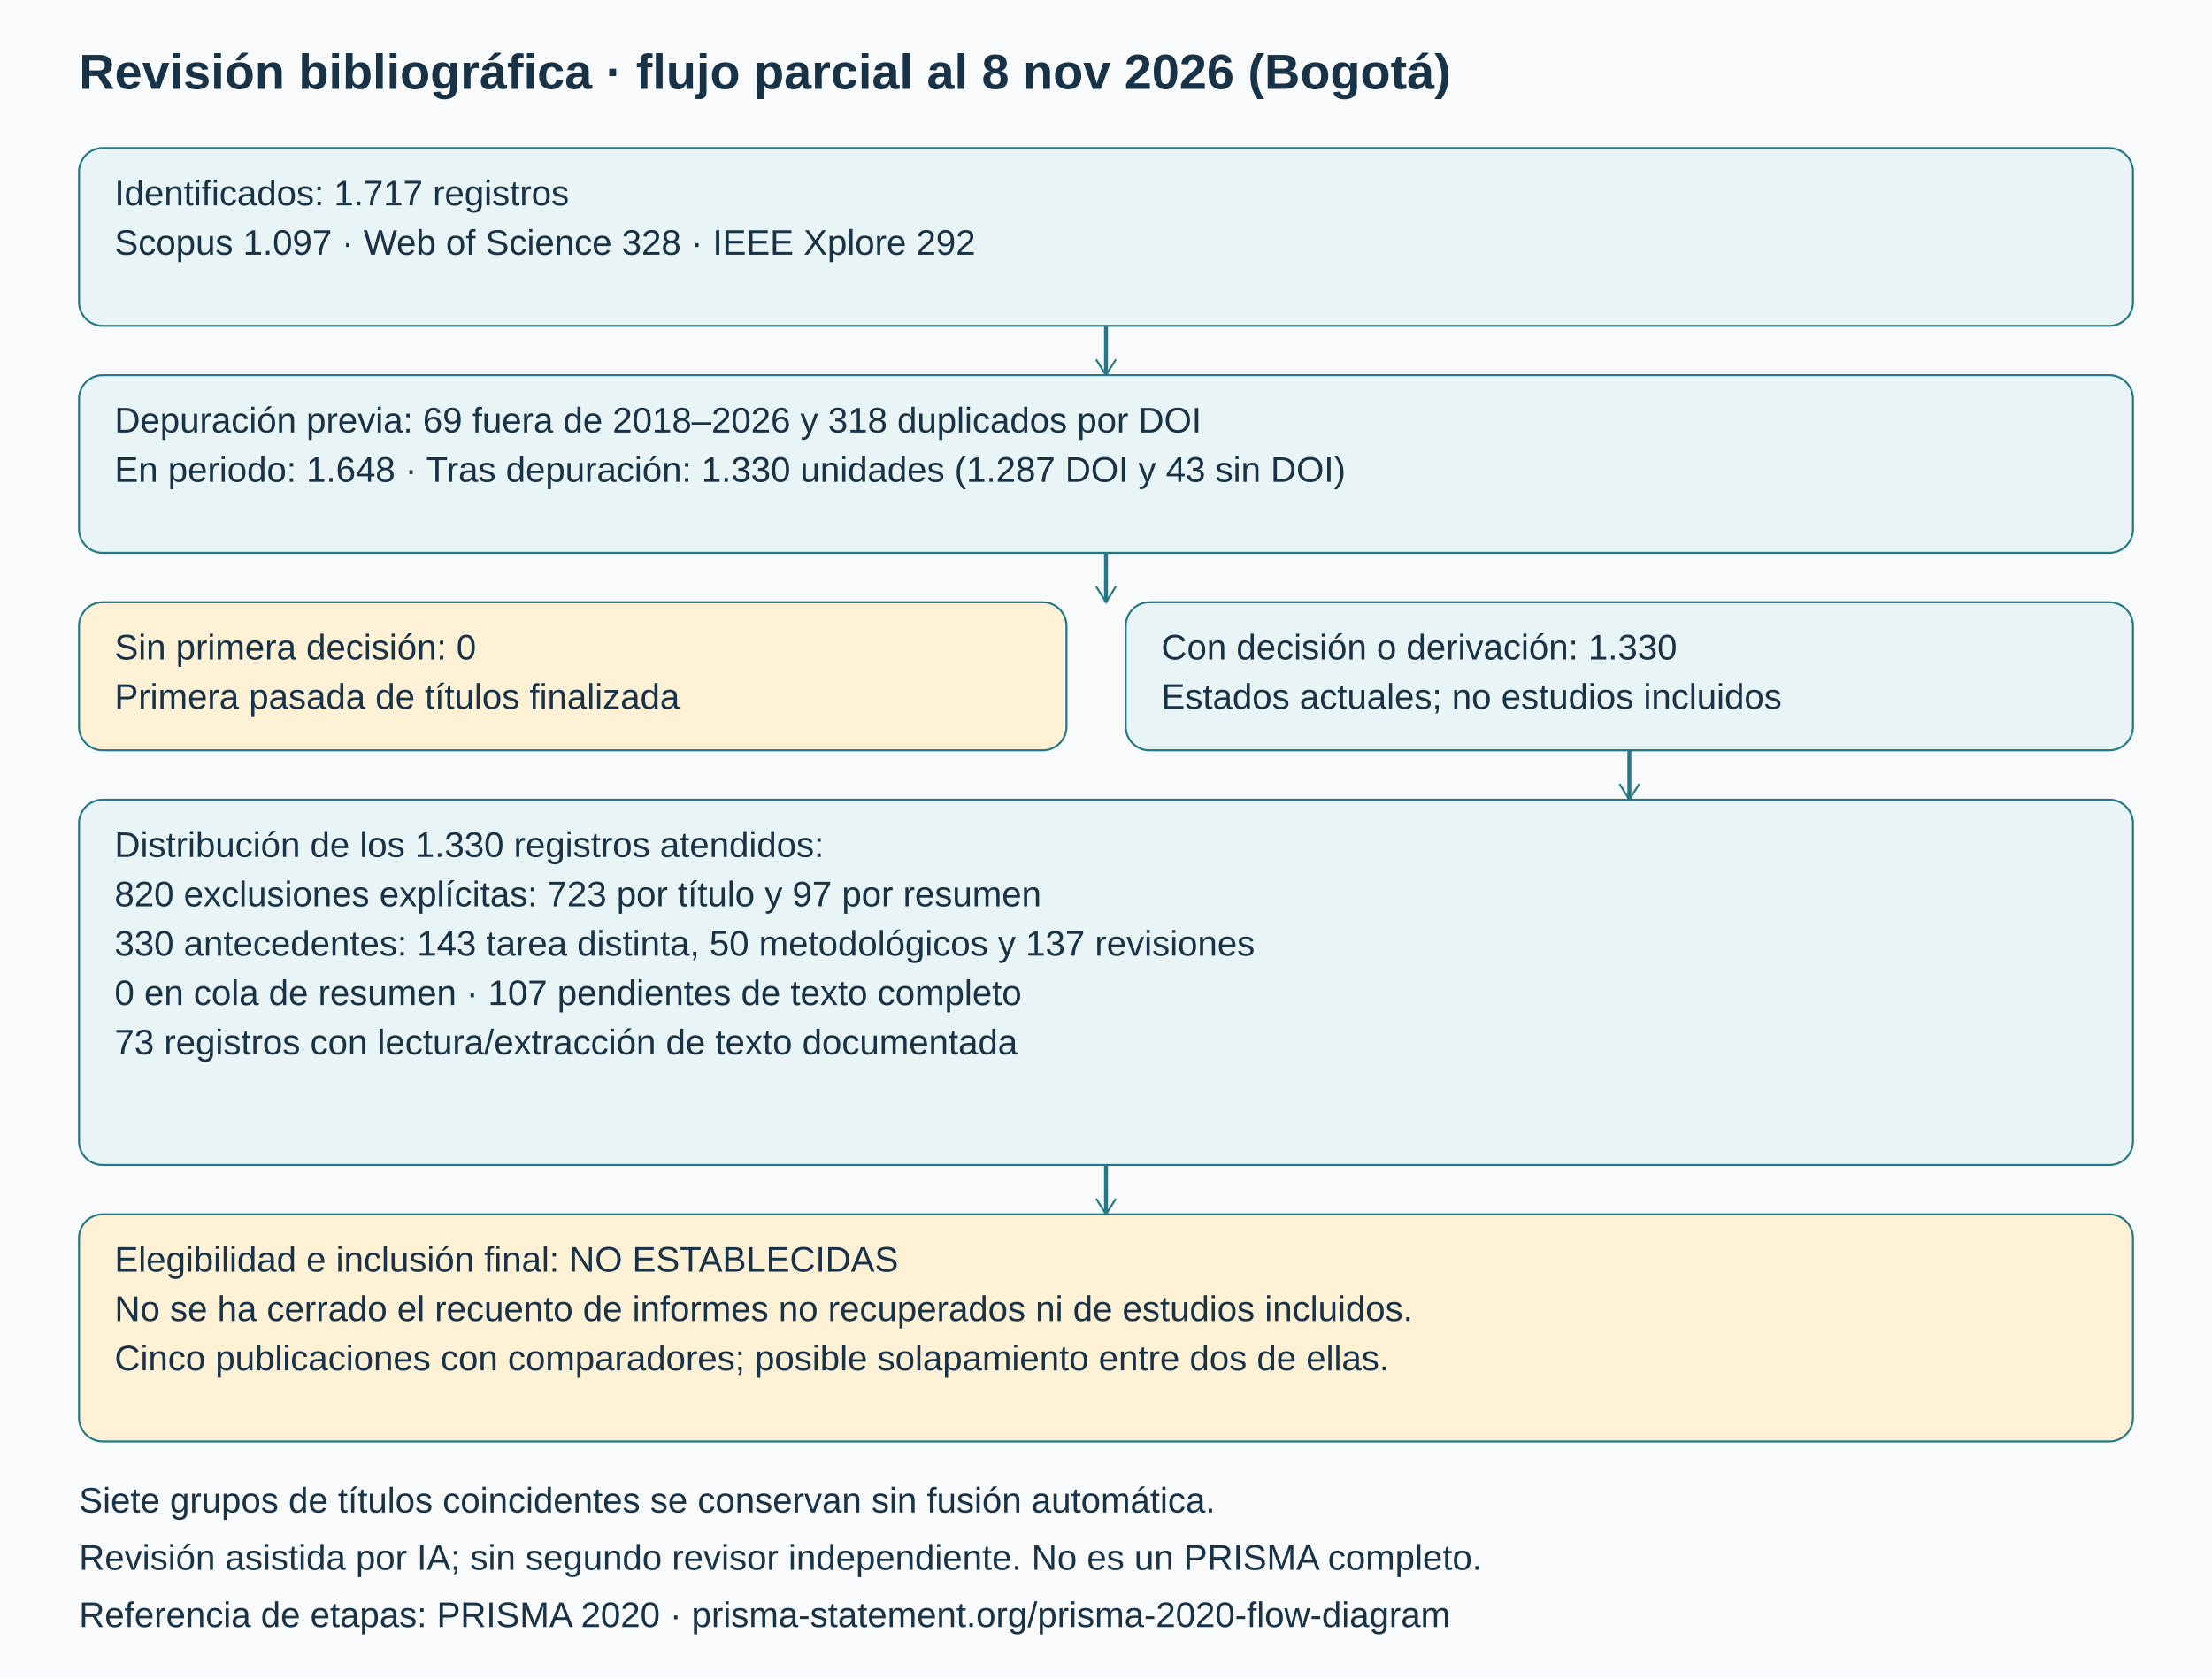
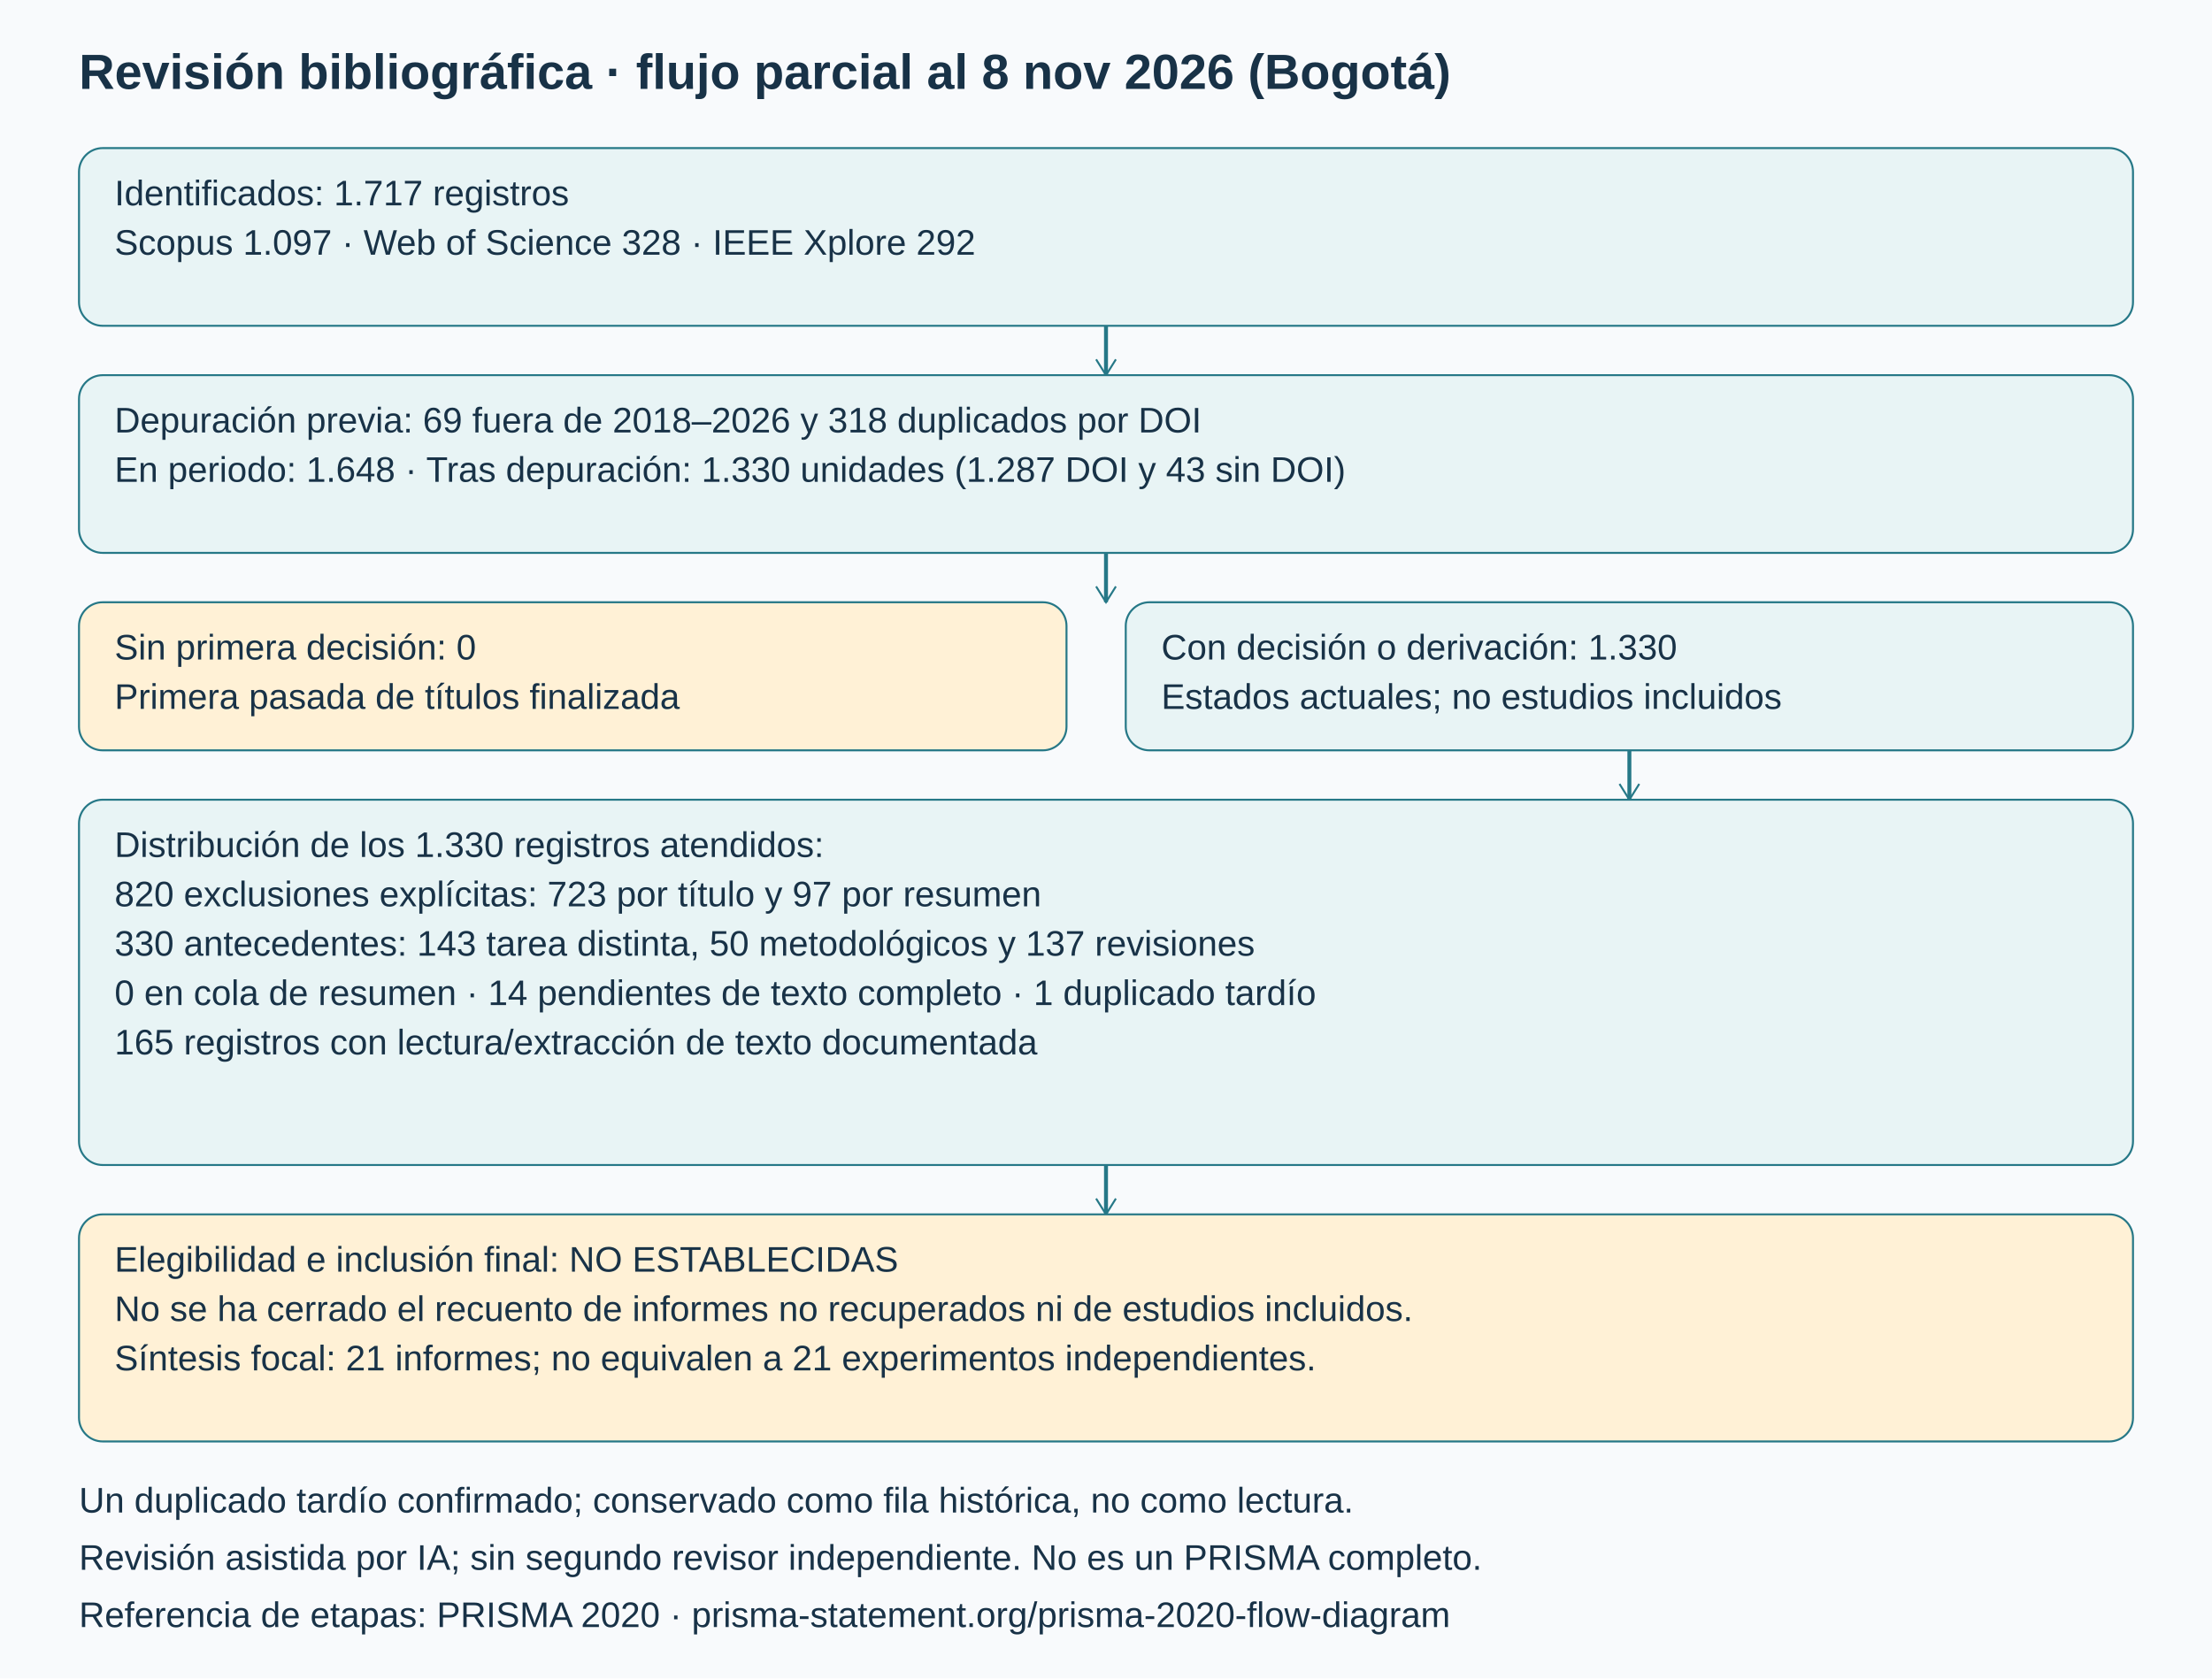
<svg xmlns="http://www.w3.org/2000/svg" width="1120" height="850" viewBox="0 0 1120 850" role="img" aria-labelledby="title desc">
  <rect width="1120" height="850" fill="#f8fafc" />
  <style>text{font-family:Arial,sans-serif;fill:#183247} .t{font-size:25px;font-weight:bold} .s{font-size:18px} .h{font-size:20px;font-weight:bold}</style>
  <text x="40" y="45" class="t">Revisión bibliográfica · flujo parcial al 8 nov 2026 (Bogotá)</text>
  <rect x="40" y="75" width="1040" height="90" rx="12" fill="#e8f4f5" stroke="#267887" />
  <text x="58" y="104" class="s">Identificados: 1.717 registros</text>
  <text x="58" y="129" class="s">Scopus 1.097 · Web of Science 328 · IEEE Xplore 292</text>
  <path d="M560 165 L560 190" stroke="#267887" stroke-width="2" fill="none" />
  <path d="M555 182 L560 190 L565 182" stroke="#267887" fill="none" />
  <rect x="40" y="190" width="1040" height="90" rx="12" fill="#e8f4f5" stroke="#267887" />
  <text x="58" y="219" class="s">Depuración previa: 69 fuera de 2018–2026 y 318 duplicados por DOI</text>
  <text x="58" y="244" class="s">En periodo: 1.648 · Tras depuración: 1.330 unidades (1.287 DOI y 43 sin DOI)</text>
  <path d="M560 280 L560 305" stroke="#267887" stroke-width="2" fill="none" />
  <path d="M555 297 L560 305 L565 297" stroke="#267887" fill="none" />
  <rect x="40" y="305" width="500" height="75" rx="12" fill="#fff1d6" stroke="#267887" />
  <text x="58" y="334" class="s">Sin primera decisión: 0</text>
  <text x="58" y="359" class="s">Primera pasada de títulos finalizada</text>
  <rect x="570" y="305" width="510" height="75" rx="12" fill="#e8f4f5" stroke="#267887" />
  <text x="588" y="334" class="s">Con decisión o derivación: 1.330</text>
  <text x="588" y="359" class="s">Estados actuales; no estudios incluidos</text>
  <path d="M825 380 L825 405" stroke="#267887" stroke-width="2" fill="none" />
  <path d="M820 397 L825 405 L830 397" stroke="#267887" fill="none" />
  <rect x="40" y="405" width="1040" height="185" rx="12" fill="#e8f4f5" stroke="#267887" />
  <text x="58" y="434" class="s">Distribución de los 1.330 registros atendidos:</text>
  <text x="58" y="459" class="s">820 exclusiones explícitas: 723 por título y 97 por resumen</text>
  <text x="58" y="484" class="s">330 antecedentes: 143 tarea distinta, 50 metodológicos y 137 revisiones</text>
-   <text x="58" y="509" class="s">0 en cola de resumen · 107 pendientes de texto completo</text>
-   <text x="58" y="534" class="s">73 registros con lectura/extracción de texto documentada</text>
+   <text x="58" y="509" class="s">0 en cola de resumen · 14 pendientes de texto completo · 1 duplicado tardío</text>
+   <text x="58" y="534" class="s">165 registros con lectura/extracción de texto documentada</text>
  <path d="M560 590 L560 615" stroke="#267887" stroke-width="2" fill="none" />
  <path d="M555 607 L560 615 L565 607" stroke="#267887" fill="none" />
  <rect x="40" y="615" width="1040" height="115" rx="12" fill="#fff1d6" stroke="#267887" />
  <text x="58" y="644" class="s">Elegibilidad e inclusión final: NO ESTABLECIDAS</text>
  <text x="58" y="669" class="s">No se ha cerrado el recuento de informes no recuperados ni de estudios incluidos.</text>
-   <text x="58" y="694" class="s">Cinco publicaciones con comparadores; posible solapamiento entre dos de ellas.</text>
-   <text x="40" y="766" class="s">Siete grupos de títulos coincidentes se conservan sin fusión automática.</text>
+   <text x="58" y="694" class="s">Síntesis focal: 21 informes; no equivalen a 21 experimentos independientes.</text>
+   <text x="40" y="766" class="s">Un duplicado tardío confirmado; conservado como fila histórica, no como lectura.</text>
  <text x="40" y="795" class="s">Revisión asistida por IA; sin segundo revisor independiente. No es un PRISMA completo.</text>
  <text x="40" y="824" class="s">Referencia de etapas: PRISMA 2020 · prisma-statement.org/prisma-2020-flow-diagram</text>
</svg>
